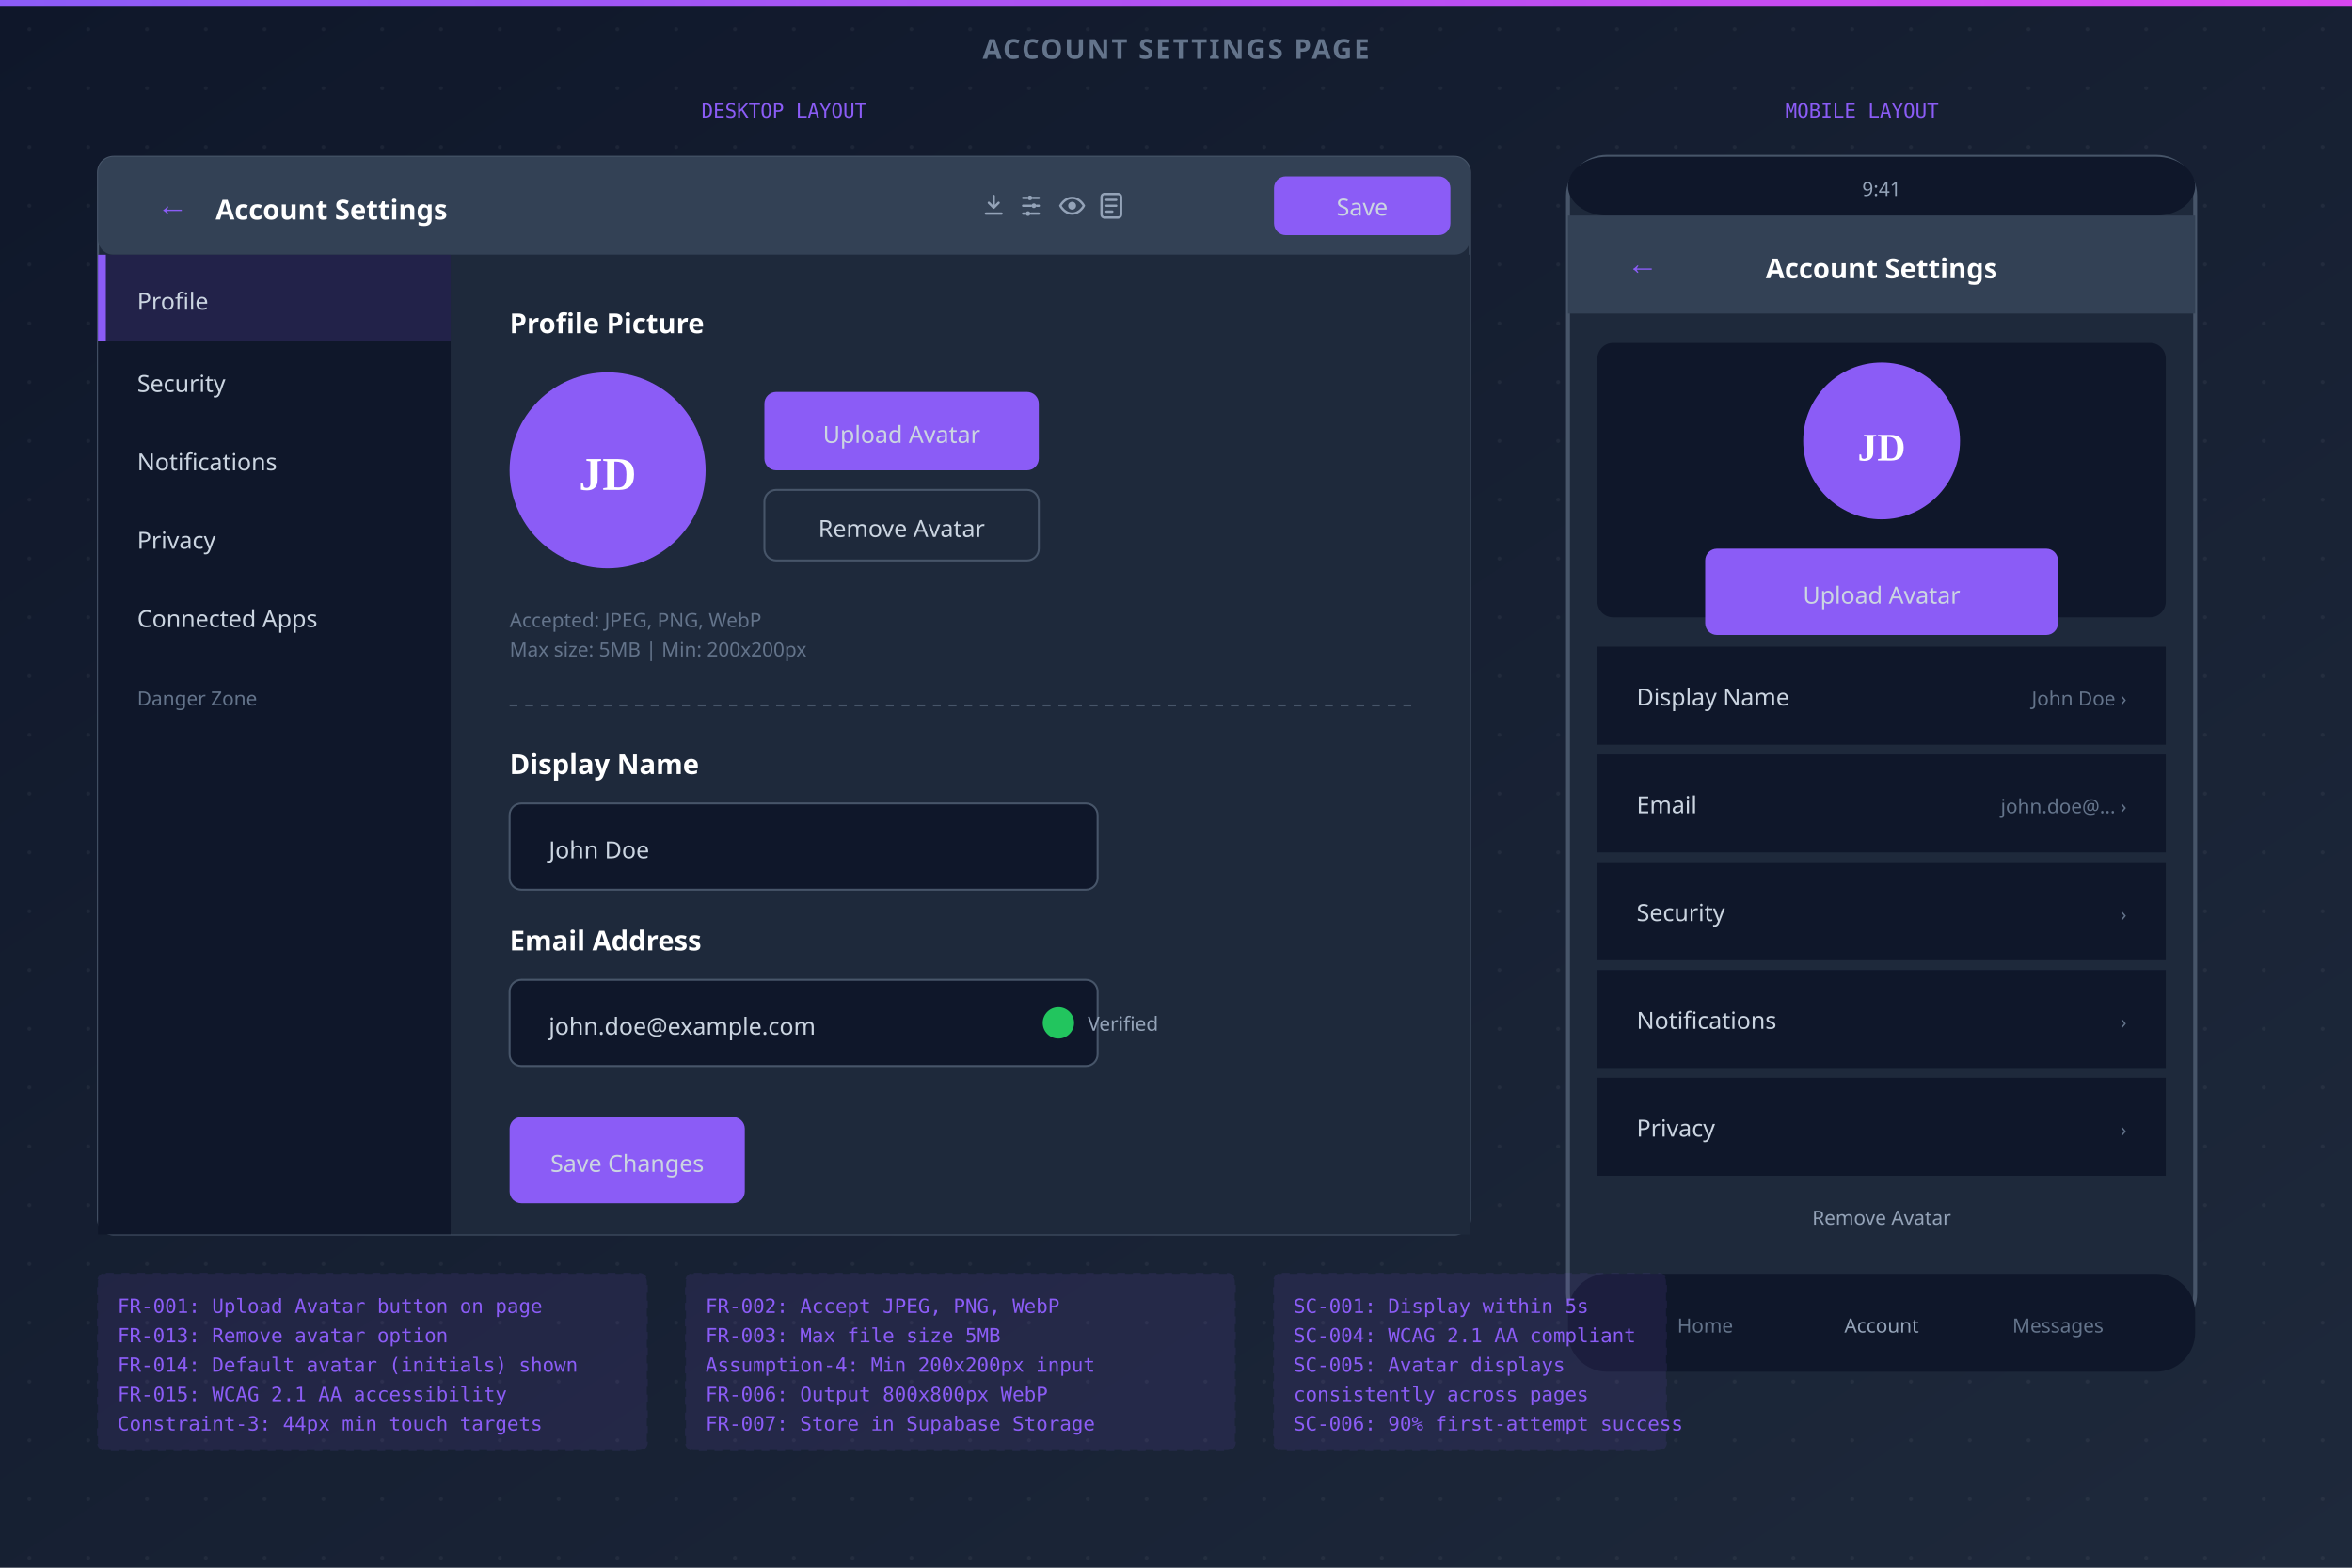
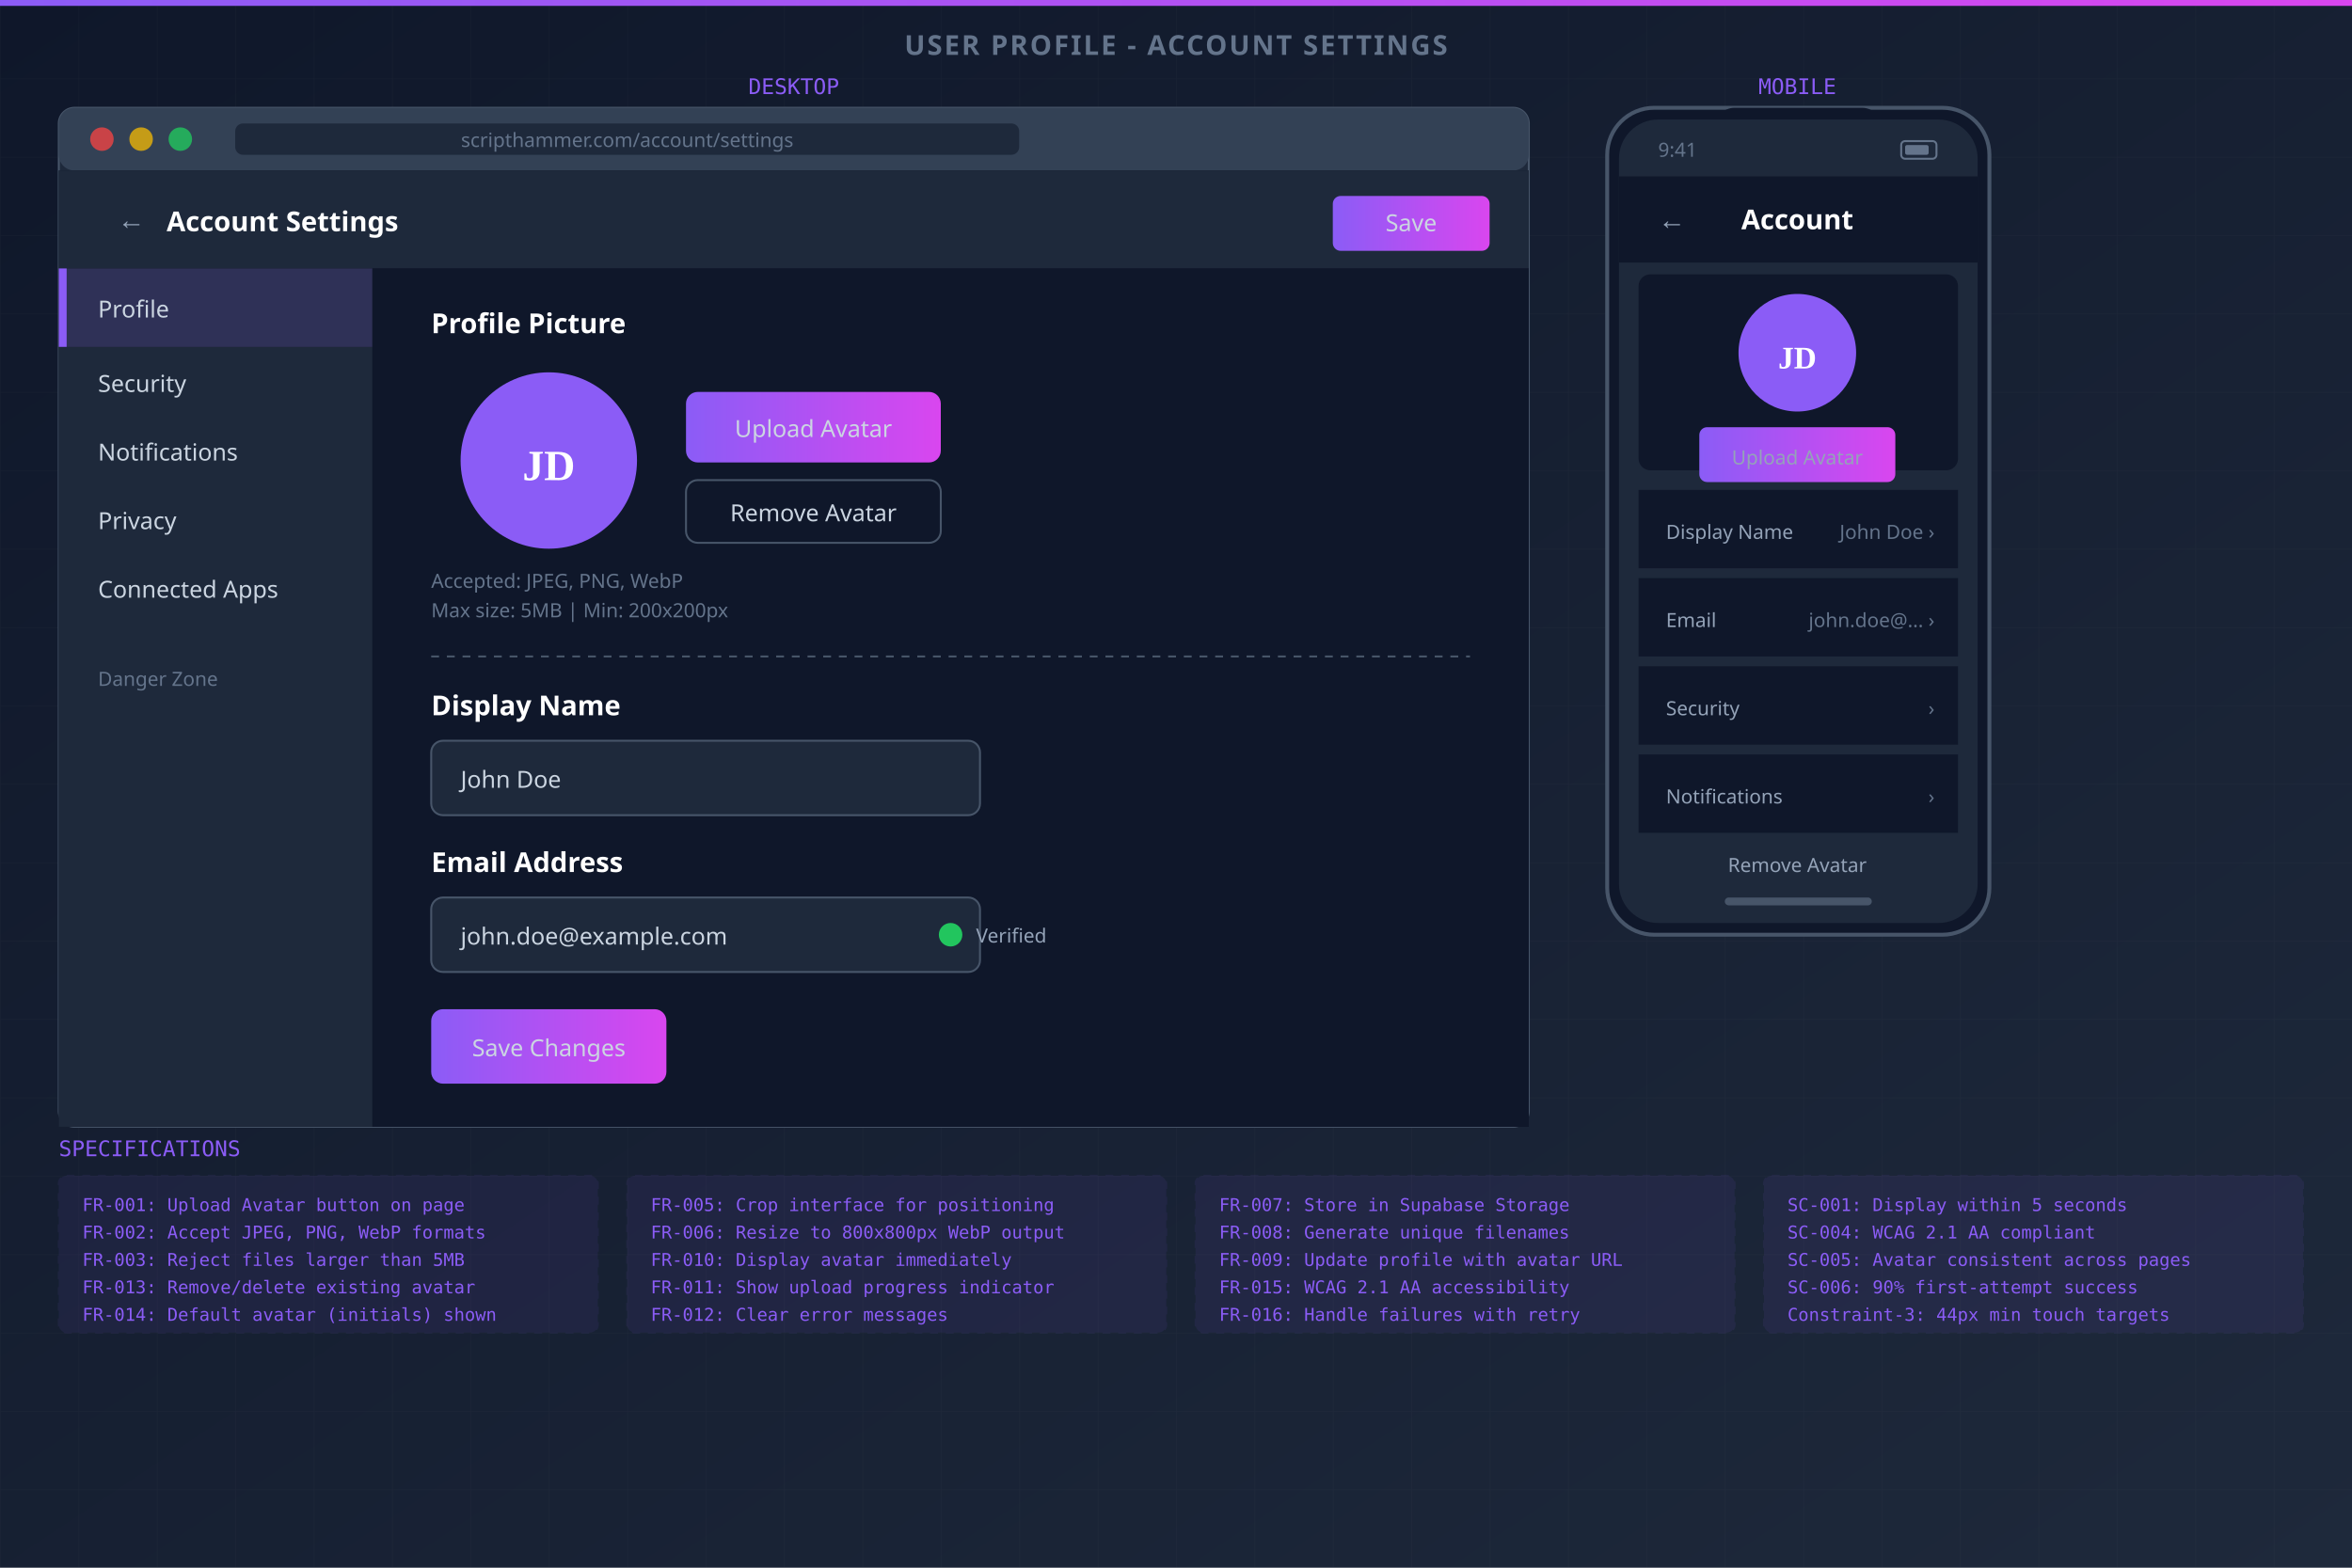
<svg xmlns="http://www.w3.org/2000/svg" viewBox="0 0 1200 800" width="1200" height="800">
  <defs>
    <linearGradient id="bgGrad" x1="0%" y1="0%" x2="100%" y2="100%">
      <stop offset="0%" style="stop-color:#0f172a" />
      <stop offset="100%" style="stop-color:#1e293b" />
    </linearGradient>
    <linearGradient id="accentGrad" x1="0%" y1="0%" x2="100%" y2="0%">
      <stop offset="0%" style="stop-color:#8b5cf6" />
      <stop offset="100%" style="stop-color:#d946ef" />
    </linearGradient>
    <style>
+       .page-title { fill: #64748b; font-family: system-ui, sans-serif; font-size: 14px; font-weight: 600; letter-spacing: 1px; }
+       .section-label { fill: #8b5cf6; font-family: monospace; font-size: 11px; }
      .heading { fill: #ffffff; font-family: system-ui, sans-serif; font-size: 14px; font-weight: bold; }
+       .heading-lg { fill: #ffffff; font-family: system-ui, sans-serif; font-size: 18px; font-weight: bold; }
+       .text-md { fill: #cbd5e1; font-family: system-ui, sans-serif; font-size: 12px; }
      .text-sm { fill: #94a3b8; font-family: system-ui, sans-serif; font-size: 10px; }
-       .text-md { fill: #cbd5e1; font-family: system-ui, sans-serif; font-size: 12px; }
      .text-muted { fill: #64748b; font-family: system-ui, sans-serif; font-size: 10px; }
-       .annotation { fill: #8b5cf6; font-family: monospace; font-size: 10px; }
+       .annotation { fill: #8b5cf6; font-family: monospace; font-size: 9px; }
    </style>
  </defs>
  <rect width="1200" height="800" fill="url(#bgGrad)" />
-   <g opacity="0.05">
-     <pattern id="dots" width="30" height="30" patternUnits="userSpaceOnUse">
-       <circle cx="15" cy="15" r="1" fill="#fff" />
+   <g opacity="0.03">
+     <pattern id="grid" width="40" height="40" patternUnits="userSpaceOnUse">
+       <path d="M 40 0 L 0 0 0 40" fill="none" stroke="#fff" stroke-width="0.5" />
    </pattern>
-     <rect width="1200" height="800" fill="url(#dots)" />
+     <rect width="1200" height="800" fill="url(#grid)" />
  </g>
  <rect x="0" y="0" width="1200" height="3" fill="url(#accentGrad)" />
-   <text x="600" y="30" text-anchor="middle" font-family="system-ui, sans-serif" font-size="14" font-weight="600" fill="#64748b" letter-spacing="1">ACCOUNT SETTINGS PAGE</text>
-   <text x="400" y="60" text-anchor="middle" class="annotation" font-size="12">DESKTOP LAYOUT</text>
-   <rect x="50" y="80" width="700" height="550" rx="8" fill="#1e293b" stroke="#475569" />
-   <rect x="50" y="80" width="700" height="50" rx="8" fill="#334155" />
-   <text x="80" y="110" fill="#8b5cf6" font-size="16">←</text>
-   <text x="110" y="112" class="heading" font-size="16">Account Settings</text>
-   <g transform="translate(500, 98)">
-     <g transform="translate(0, 0)">
-       <path d="M7 2v6m0 0L4.5 5.5M7 8l2.5-2.5M3 11h8" stroke="#94a3b8" stroke-width="1.2" stroke-linecap="round" stroke-linejoin="round" fill="none" />
-     </g>
-     <g transform="translate(20, 0)">
-       <path d="M2 3h2m3 0h3M2 7h4m3 0h1M2 11h1m3 0h4" stroke="#94a3b8" stroke-width="1.2" stroke-linecap="round" />
-       <circle cx="5.5" cy="3" r="1.2" fill="#94a3b8" />
-       <circle cx="7.5" cy="7" r="1.2" fill="#94a3b8" />
-       <circle cx="4.5" cy="11" r="1.2" fill="#94a3b8" />
-     </g>
-     <g transform="translate(40, 0)">
-       <path d="M1 7s2-4 6-4 6 4 6 4-2 4-6 4-6-4-6-4z" stroke="#94a3b8" stroke-width="1.2" fill="none" />
-       <circle cx="7" cy="7" r="2" fill="#94a3b8" />
-     </g>
-     <g transform="translate(60, 0)">
-       <rect x="2" y="1" width="10" height="12" rx="1.5" stroke="#94a3b8" stroke-width="1.2" fill="none" />
-       <path d="M4.5 4h5M4.5 7h5M4.5 10h3" stroke="#94a3b8" stroke-width="1.2" stroke-linecap="round" />
-     </g>
+   <text x="600" y="28" text-anchor="middle" class="page-title">USER PROFILE - ACCOUNT SETTINGS</text>
+   <text x="405" y="48" text-anchor="middle" class="section-label">DESKTOP</text>
+   <rect x="30" y="55" width="750" height="520" rx="8" fill="#1e293b" stroke="#475569" stroke-width="1" />
+   <rect x="30" y="55" width="750" height="32" rx="8" fill="#334155" />
+   <circle cx="52" cy="71" r="6" fill="#ef4444" opacity="0.8" />
+   <circle cx="72" cy="71" r="6" fill="#eab308" opacity="0.8" />
+   <circle cx="92" cy="71" r="6" fill="#22c55e" opacity="0.8" />
+   <rect x="120" y="63" width="400" height="16" rx="4" fill="#1e293b" />
+   <text x="320" y="75" text-anchor="middle" class="text-muted">scripthammer.com/account/settings</text>
+   <rect x="30" y="87" width="750" height="488" fill="#0f172a" />
+   <rect x="30" y="87" width="750" height="50" fill="#1e293b" />
+   <text x="60" y="117" fill="#94a3b8" font-size="14">←</text>
+   <text x="85" y="118" class="heading">Account Settings</text>
+   <rect x="680" y="100" width="80" height="28" rx="4" fill="url(#accentGrad)" />
+   <text x="720" y="118" text-anchor="middle" fill="#fff" class="text-md">Save</text>
+   <rect x="30" y="137" width="160" height="438" fill="#1e293b" />
+   <rect x="30" y="137" width="160" height="40" fill="#8b5cf6" opacity="0.15" />
+   <rect x="30" y="137" width="4" height="40" fill="#8b5cf6" />
+   <text x="50" y="162" fill="#a78bfa" class="text-md">Profile</text>
+   <text x="50" y="200" class="text-md">Security</text>
+   <text x="50" y="235" class="text-md">Notifications</text>
+   <text x="50" y="270" class="text-md">Privacy</text>
+   <text x="50" y="305" class="text-md">Connected Apps</text>
+   <text x="50" y="350" class="text-muted">Danger Zone</text>
+   <rect x="190" y="137" width="590" height="438" fill="#0f172a" />
+   <text x="220" y="170" class="heading">Profile Picture</text>
+   <circle cx="280" cy="235" r="45" fill="#8b5cf6" />
+   <text x="280" y="245" text-anchor="middle" fill="#fff" font-size="22" font-weight="bold">JD</text>
+   <rect x="350" y="200" width="130" height="36" rx="6" fill="url(#accentGrad)" />
+   <text x="415" y="223" text-anchor="middle" fill="#fff" class="text-md">Upload Avatar</text>
+   <rect x="350" y="245" width="130" height="32" rx="6" fill="transparent" stroke="#475569" />
+   <text x="415" y="266" text-anchor="middle" class="text-md">Remove Avatar</text>
+   <text x="220" y="300" class="text-muted">Accepted: JPEG, PNG, WebP</text>
+   <text x="220" y="315" class="text-muted">Max size: 5MB | Min: 200x200px</text>
+   <line x1="220" y1="335" x2="750" y2="335" stroke="#475569" stroke-dasharray="4" />
+   <text x="220" y="365" class="heading">Display Name</text>
+   <rect x="220" y="378" width="280" height="38" rx="6" fill="#1e293b" stroke="#475569" />
+   <text x="235" y="402" class="text-md">John Doe</text>
+   <text x="220" y="445" class="heading">Email Address</text>
+   <rect x="220" y="458" width="280" height="38" rx="6" fill="#1e293b" stroke="#475569" />
+   <text x="235" y="482" class="text-md">john.doe@example.com</text>
+   <circle cx="485" cy="477" r="6" fill="#22c55e" />
+   <text x="498" y="481" fill="#22c55e" class="text-sm">Verified</text>
+   <rect x="220" y="515" width="120" height="38" rx="6" fill="url(#accentGrad)" />
+   <text x="280" y="539" text-anchor="middle" fill="#fff" class="text-md">Save Changes</text>
+   <text x="917" y="48" text-anchor="middle" class="section-label">MOBILE</text>
+   <rect x="820" y="55" width="195" height="422" rx="24" fill="#0f172a" stroke="#475569" stroke-width="2" />
+   <rect x="875" y="55" width="85" height="20" rx="10" fill="#0f172a" />
+   <rect x="826" y="61" width="183" height="410" rx="20" fill="#1e293b" />
+   <text x="846" y="80" class="text-muted" font-size="9">9:41</text>
+   <g transform="translate(970, 72)">
+     <rect x="0" y="0" width="18" height="9" rx="2" stroke="#64748b" stroke-width="1" fill="none" />
+     <rect x="2" y="2" width="12" height="5" rx="1" fill="#64748b" />
  </g>
-   <rect x="650" y="90" width="90" height="30" rx="6" fill="#8b5cf6" />
-   <text x="695" y="110" text-anchor="middle" fill="white" class="text-md">Save</text>
-   <rect x="50" y="130" width="180" height="500" fill="#0f172a" />
-   <rect x="50" y="130" width="180" height="44" fill="#8b5cf6" opacity="0.15" />
-   <rect x="50" y="130" width="4" height="44" fill="#8b5cf6" />
-   <text x="70" y="158" fill="#a78bfa" class="text-md">Profile</text>
-   <text x="70" y="200" class="text-md">Security</text>
-   <text x="70" y="240" class="text-md">Notifications</text>
-   <text x="70" y="280" class="text-md">Privacy</text>
-   <text x="70" y="320" class="text-md">Connected Apps</text>
-   <text x="70" y="360" class="text-muted">Danger Zone</text>
-   <rect x="230" y="130" width="520" height="500" fill="#1e293b" />
-   <text x="260" y="170" class="heading" font-size="14">Profile Picture</text>
-   <circle cx="310" cy="240" r="50" fill="#8b5cf6" />
-   <text x="310" y="250" text-anchor="middle" fill="white" font-size="24" font-weight="bold">JD</text>
-   <rect x="390" y="200" width="140" height="40" rx="6" fill="#8b5cf6" />
-   <text x="460" y="226" text-anchor="middle" fill="white" class="text-md">Upload Avatar</text>
-   <rect x="390" y="250" width="140" height="36" rx="6" fill="transparent" stroke="#475569" />
-   <text x="460" y="274" text-anchor="middle" class="text-md">Remove Avatar</text>
-   <text x="260" y="320" class="text-muted">Accepted: JPEG, PNG, WebP</text>
-   <text x="260" y="335" class="text-muted">Max size: 5MB | Min: 200x200px</text>
-   <line x1="260" y1="360" x2="720" y2="360" stroke="#475569" stroke-dasharray="4" />
-   <text x="260" y="395" class="heading" font-size="14">Display Name</text>
-   <rect x="260" y="410" width="300" height="44" rx="6" fill="#0f172a" stroke="#475569" />
-   <text x="280" y="438" class="text-md">John Doe</text>
-   <text x="260" y="485" class="heading" font-size="14">Email Address</text>
-   <rect x="260" y="500" width="300" height="44" rx="6" fill="#0f172a" stroke="#475569" />
-   <text x="280" y="528" class="text-md">john.doe@example.com</text>
-   <circle cx="540" cy="522" r="8" fill="#22c55e" />
-   <text x="555" y="526" fill="#22c55e" class="text-sm">Verified</text>
-   <rect x="260" y="570" width="120" height="44" rx="6" fill="#8b5cf6" />
-   <text x="320" y="598" text-anchor="middle" fill="white" class="text-md">Save Changes</text>
-   <text x="950" y="60" text-anchor="middle" class="annotation" font-size="12">MOBILE LAYOUT</text>
-   <rect x="800" y="80" width="320" height="600" rx="20" fill="#1e293b" stroke="#475569" stroke-width="2" />
-   <rect x="800" y="80" width="320" height="30" rx="20" fill="#0f172a" />
-   <text x="960" y="100" text-anchor="middle" class="text-sm">9:41</text>
-   <rect x="800" y="110" width="320" height="50" fill="#334155" />
-   <text x="830" y="140" fill="#8b5cf6" font-size="16">←</text>
-   <text x="960" y="142" text-anchor="middle" class="heading">Account Settings</text>
-   <rect x="815" y="175" width="290" height="140" rx="8" fill="#0f172a" />
-   <circle cx="960" cy="225" r="40" fill="#8b5cf6" />
-   <text x="960" y="235" text-anchor="middle" fill="white" font-size="20" font-weight="bold">JD</text>
-   <rect x="870" y="280" width="180" height="44" rx="6" fill="#8b5cf6" />
-   <text x="960" y="308" text-anchor="middle" fill="white" class="text-md">Upload Avatar</text>
-   <rect x="815" y="330" width="290" height="50" fill="#0f172a" />
-   <text x="835" y="360" class="text-md">Display Name</text>
-   <text x="1085" y="360" text-anchor="end" class="text-muted">John Doe ›</text>
-   <rect x="815" y="385" width="290" height="50" fill="#0f172a" />
-   <text x="835" y="415" class="text-md">Email</text>
-   <text x="1085" y="415" text-anchor="end" class="text-muted">john.doe@... ›</text>
-   <rect x="815" y="440" width="290" height="50" fill="#0f172a" />
-   <text x="835" y="470" class="text-md">Security</text>
-   <text x="1085" y="470" text-anchor="end" class="text-muted">›</text>
-   <rect x="815" y="495" width="290" height="50" fill="#0f172a" />
-   <text x="835" y="525" class="text-md">Notifications</text>
-   <text x="1085" y="525" text-anchor="end" class="text-muted">›</text>
-   <rect x="815" y="550" width="290" height="50" fill="#0f172a" />
-   <text x="835" y="580" class="text-md">Privacy</text>
-   <text x="1085" y="580" text-anchor="end" class="text-muted">›</text>
-   <text x="960" y="625" text-anchor="middle" fill="#ef4444" class="text-sm">Remove Avatar</text>
-   <rect x="800" y="650" width="320" height="50" rx="20" fill="#0f172a" />
-   <text x="870" y="680" text-anchor="middle" class="text-muted">Home</text>
-   <text x="960" y="680" text-anchor="middle" fill="#8b5cf6" class="text-sm">Account</text>
-   <text x="1050" y="680" text-anchor="middle" class="text-muted">Messages</text>
-   <rect x="50" y="650" width="280" height="90" rx="4" fill="#8b5cf6" opacity="0.1" stroke="#8b5cf6" stroke-dasharray="4" />
-   <text x="60" y="670" class="annotation">FR-001: Upload Avatar button on page</text>
-   <text x="60" y="685" class="annotation">FR-013: Remove avatar option</text>
-   <text x="60" y="700" class="annotation">FR-014: Default avatar (initials) shown</text>
-   <text x="60" y="715" class="annotation">FR-015: WCAG 2.1 AA accessibility</text>
-   <text x="60" y="730" class="annotation">Constraint-3: 44px min touch targets</text>
-   <rect x="350" y="650" width="280" height="90" rx="4" fill="#8b5cf6" opacity="0.1" stroke="#8b5cf6" stroke-dasharray="4" />
-   <text x="360" y="670" class="annotation">FR-002: Accept JPEG, PNG, WebP</text>
-   <text x="360" y="685" class="annotation">FR-003: Max file size 5MB</text>
-   <text x="360" y="700" class="annotation">Assumption-4: Min 200x200px input</text>
-   <text x="360" y="715" class="annotation">FR-006: Output 800x800px WebP</text>
-   <text x="360" y="730" class="annotation">FR-007: Store in Supabase Storage</text>
-   <rect x="650" y="650" width="200" height="90" rx="4" fill="#8b5cf6" opacity="0.1" stroke="#8b5cf6" stroke-dasharray="4" />
-   <text x="660" y="670" class="annotation">SC-001: Display within 5s</text>
-   <text x="660" y="685" class="annotation">SC-004: WCAG 2.1 AA compliant</text>
-   <text x="660" y="700" class="annotation">SC-005: Avatar displays</text>
-   <text x="660" y="715" class="annotation">consistently across pages</text>
-   <text x="660" y="730" class="annotation">SC-006: 90% first-attempt success</text>
+   <rect x="826" y="90" width="183" height="44" fill="#0f172a" />
+   <text x="846" y="117" fill="#94a3b8" font-size="14">←</text>
+   <text x="917" y="117" text-anchor="middle" class="heading">Account</text>
+   <rect x="836" y="140" width="163" height="100" rx="6" fill="#0f172a" />
+   <circle cx="917" cy="180" r="30" fill="#8b5cf6" />
+   <text x="917" y="188" text-anchor="middle" fill="#fff" font-size="16" font-weight="bold">JD</text>
+   <rect x="867" y="218" width="100" height="28" rx="4" fill="url(#accentGrad)" />
+   <text x="917" y="237" text-anchor="middle" fill="#fff" class="text-sm">Upload Avatar</text>
+   <rect x="836" y="250" width="163" height="40" fill="#0f172a" />
+   <text x="850" y="275" class="text-sm">Display Name</text>
+   <text x="987" y="275" text-anchor="end" class="text-muted" font-size="9">John Doe ›</text>
+   <rect x="836" y="295" width="163" height="40" fill="#0f172a" />
+   <text x="850" y="320" class="text-sm">Email</text>
+   <text x="987" y="320" text-anchor="end" class="text-muted" font-size="9">john.doe@... ›</text>
+   <rect x="836" y="340" width="163" height="40" fill="#0f172a" />
+   <text x="850" y="365" class="text-sm">Security</text>
+   <text x="987" y="365" text-anchor="end" class="text-muted" font-size="9">›</text>
+   <rect x="836" y="385" width="163" height="40" fill="#0f172a" />
+   <text x="850" y="410" class="text-sm">Notifications</text>
+   <text x="987" y="410" text-anchor="end" class="text-muted" font-size="9">›</text>
+   <text x="917" y="445" text-anchor="middle" fill="#ef4444" class="text-sm">Remove Avatar</text>
+   <rect x="880" y="458" width="75" height="4" rx="2" fill="#475569" />
+   <text x="30" y="590" class="section-label">SPECIFICATIONS</text>
+   <rect x="30" y="600" width="275" height="80" rx="4" fill="#8b5cf6" opacity="0.08" stroke="#8b5cf6" stroke-width="1" stroke-dasharray="4" />
+   <text x="42" y="618" class="annotation">FR-001: Upload Avatar button on page</text>
+   <text x="42" y="632" class="annotation">FR-002: Accept JPEG, PNG, WebP formats</text>
+   <text x="42" y="646" class="annotation">FR-003: Reject files larger than 5MB</text>
+   <text x="42" y="660" class="annotation">FR-013: Remove/delete existing avatar</text>
+   <text x="42" y="674" class="annotation">FR-014: Default avatar (initials) shown</text>
+   <rect x="320" y="600" width="275" height="80" rx="4" fill="#8b5cf6" opacity="0.08" stroke="#8b5cf6" stroke-width="1" stroke-dasharray="4" />
+   <text x="332" y="618" class="annotation">FR-005: Crop interface for positioning</text>
+   <text x="332" y="632" class="annotation">FR-006: Resize to 800x800px WebP output</text>
+   <text x="332" y="646" class="annotation">FR-010: Display avatar immediately</text>
+   <text x="332" y="660" class="annotation">FR-011: Show upload progress indicator</text>
+   <text x="332" y="674" class="annotation">FR-012: Clear error messages</text>
+   <rect x="610" y="600" width="275" height="80" rx="4" fill="#8b5cf6" opacity="0.08" stroke="#8b5cf6" stroke-width="1" stroke-dasharray="4" />
+   <text x="622" y="618" class="annotation">FR-007: Store in Supabase Storage</text>
+   <text x="622" y="632" class="annotation">FR-008: Generate unique filenames</text>
+   <text x="622" y="646" class="annotation">FR-009: Update profile with avatar URL</text>
+   <text x="622" y="660" class="annotation">FR-015: WCAG 2.1 AA accessibility</text>
+   <text x="622" y="674" class="annotation">FR-016: Handle failures with retry</text>
+   <rect x="900" y="600" width="275" height="80" rx="4" fill="#8b5cf6" opacity="0.08" stroke="#8b5cf6" stroke-width="1" stroke-dasharray="4" />
+   <text x="912" y="618" class="annotation">SC-001: Display within 5 seconds</text>
+   <text x="912" y="632" class="annotation">SC-004: WCAG 2.1 AA compliant</text>
+   <text x="912" y="646" class="annotation">SC-005: Avatar consistent across pages</text>
+   <text x="912" y="660" class="annotation">SC-006: 90% first-attempt success</text>
+   <text x="912" y="674" class="annotation">Constraint-3: 44px min touch targets</text>
</svg>
